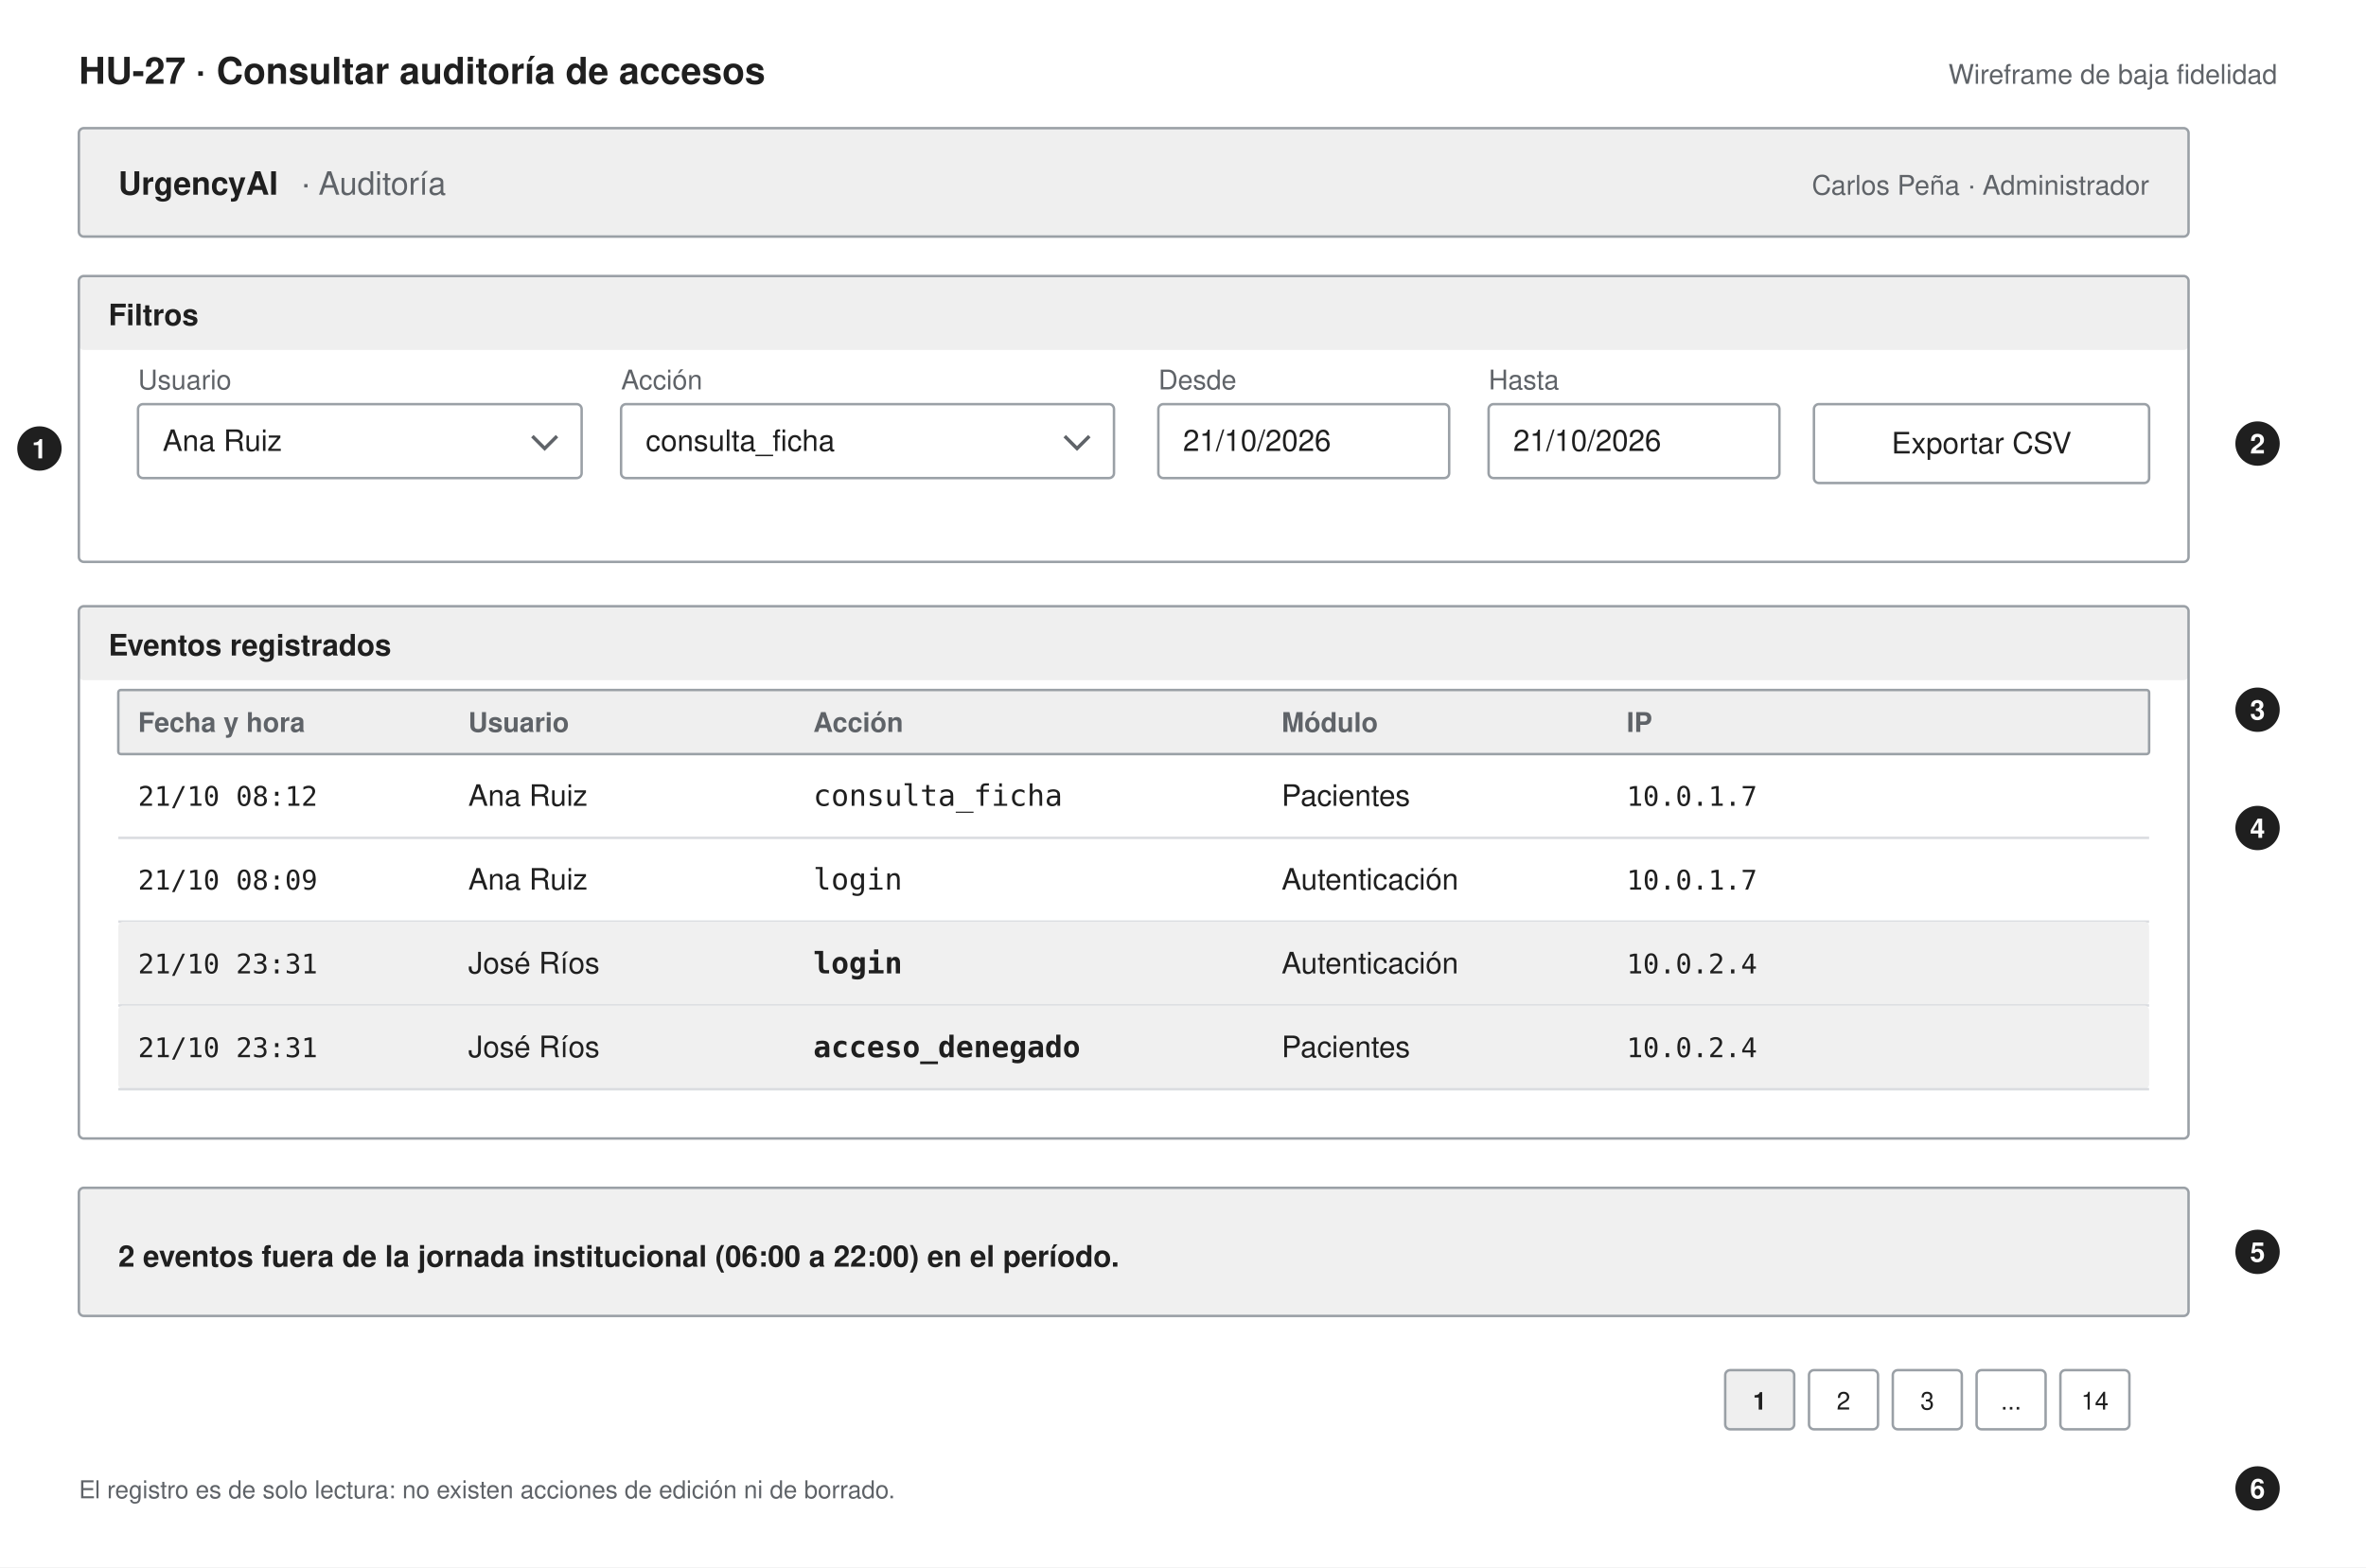
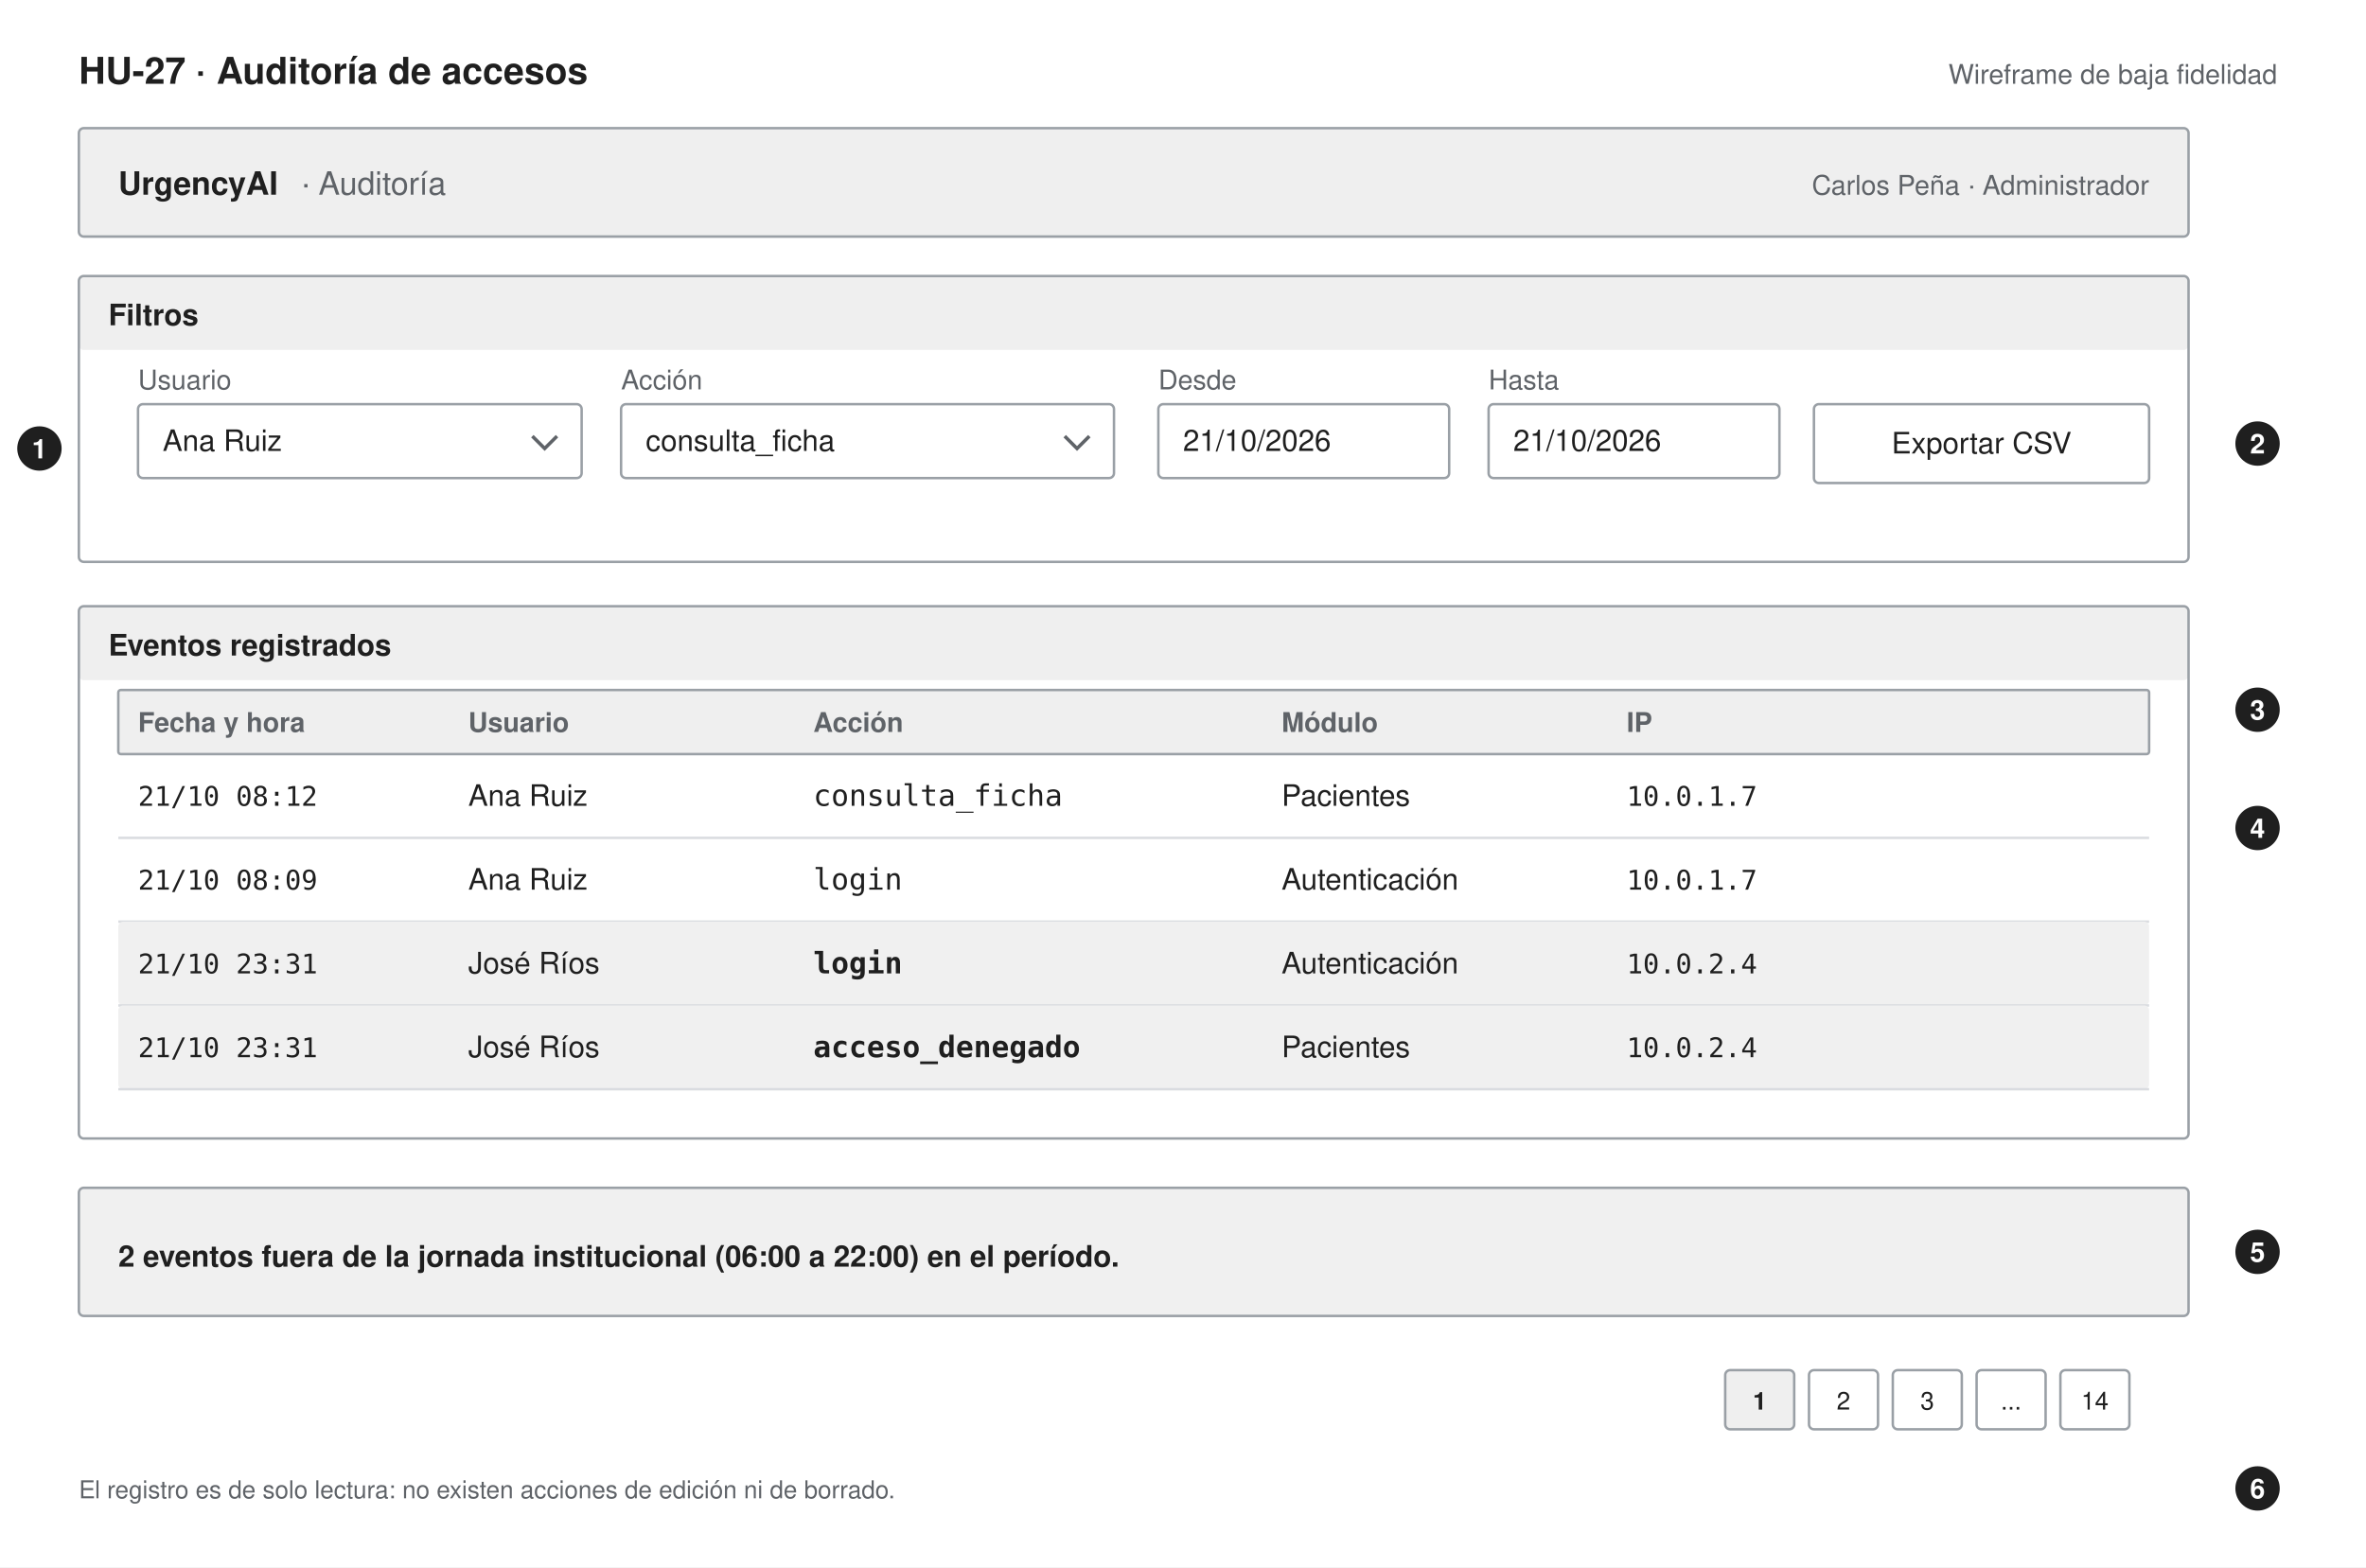
<svg xmlns="http://www.w3.org/2000/svg" width="960" height="636" viewBox="0 0 960 636" role="img">
  <rect width="960" height="636" fill="#FFFFFF" />
-   <text x="32" y="34" font-family="Helvetica Neue,Helvetica,Arial,sans-serif" font-size="15" font-weight="600" text-anchor="start" fill="#1F1F1F">HU-27 · Consultar auditoría de accesos</text>
+   <text x="32" y="34" font-family="Helvetica Neue,Helvetica,Arial,sans-serif" font-size="15" font-weight="600" text-anchor="start" fill="#1F1F1F">HU-27 · Auditoría de accesos</text>
  <text x="924" y="34" font-family="Helvetica Neue,Helvetica,Arial,sans-serif" font-size="11" font-weight="normal" text-anchor="end" fill="#5F6368">Wireframe de baja fidelidad</text>
  <rect x="32" y="52" width="856" height="44" rx="2" fill="#EFEFEF" stroke="#9AA0A6" stroke-width="1" />
  <text x="48" y="79" font-family="Helvetica Neue,Helvetica,Arial,sans-serif" font-size="13" font-weight="700" text-anchor="start" fill="#1F1F1F">UrgencyAI</text>
  <text x="122" y="79" font-family="Helvetica Neue,Helvetica,Arial,sans-serif" font-size="13" font-weight="normal" text-anchor="start" fill="#5F6368">· Auditoría</text>
  <text x="872" y="79" font-family="Helvetica Neue,Helvetica,Arial,sans-serif" font-size="11" font-weight="normal" text-anchor="end" fill="#5F6368">Carlos Peña · Administrador</text>
  <rect x="32" y="112" width="856" height="116" rx="2" fill="#FFFFFF" stroke="none" stroke-width="1" />
  <rect x="32" y="112" width="856" height="30" rx="2" fill="#EFEFEF" stroke="none" stroke-width="1" />
  <text x="44" y="132" font-family="Helvetica Neue,Helvetica,Arial,sans-serif" font-size="12" font-weight="600" text-anchor="start" fill="#1F1F1F">Filtros</text>
  <rect x="32" y="112" width="856" height="116" rx="2" fill="none" stroke="#9AA0A6" stroke-width="1" />
  <text x="56" y="158" font-family="Helvetica Neue,Helvetica,Arial,sans-serif" font-size="11" font-weight="normal" text-anchor="start" fill="#5F6368">Usuario</text>
  <rect x="56" y="164" width="180" height="30" rx="2" fill="#FFFFFF" stroke="#9AA0A6" stroke-width="1" />
  <text x="66" y="183.0" font-family="Helvetica Neue,Helvetica,Arial,sans-serif" font-size="12" font-weight="normal" text-anchor="start" fill="#1F1F1F">Ana Ruiz</text>
  <path d="M 216 177.0 l 5 5 l 5 -5" fill="none" stroke="#5F6368" stroke-width="1.4" />
  <text x="252" y="158" font-family="Helvetica Neue,Helvetica,Arial,sans-serif" font-size="11" font-weight="normal" text-anchor="start" fill="#5F6368">Acción</text>
  <rect x="252" y="164" width="200" height="30" rx="2" fill="#FFFFFF" stroke="#9AA0A6" stroke-width="1" />
  <text x="262" y="183.0" font-family="Helvetica Neue,Helvetica,Arial,sans-serif" font-size="12" font-weight="normal" text-anchor="start" fill="#1F1F1F">consulta_ficha</text>
  <path d="M 432 177.0 l 5 5 l 5 -5" fill="none" stroke="#5F6368" stroke-width="1.4" />
  <text x="470" y="158" font-family="Helvetica Neue,Helvetica,Arial,sans-serif" font-size="11" font-weight="normal" text-anchor="start" fill="#5F6368">Desde</text>
  <rect x="470" y="164" width="118" height="30" rx="2" fill="#FFFFFF" stroke="#9AA0A6" stroke-width="1" />
  <text x="480" y="183.0" font-family="Helvetica Neue,Helvetica,Arial,sans-serif" font-size="12" font-weight="normal" text-anchor="start" fill="#1F1F1F">21/10/2026</text>
  <text x="604" y="158" font-family="Helvetica Neue,Helvetica,Arial,sans-serif" font-size="11" font-weight="normal" text-anchor="start" fill="#5F6368">Hasta</text>
  <rect x="604" y="164" width="118" height="30" rx="2" fill="#FFFFFF" stroke="#9AA0A6" stroke-width="1" />
  <text x="614" y="183.0" font-family="Helvetica Neue,Helvetica,Arial,sans-serif" font-size="12" font-weight="normal" text-anchor="start" fill="#1F1F1F">21/10/2026</text>
  <rect x="736" y="164" width="136" height="32" rx="2" fill="#FFFFFF" stroke="#9AA0A6" stroke-width="1" />
  <text x="804.0" y="184.0" font-family="Helvetica Neue,Helvetica,Arial,sans-serif" font-size="12" font-weight="normal" text-anchor="middle" fill="#1F1F1F">Exportar CSV</text>
  <circle cx="16" cy="182" r="9" fill="#1F1F1F" />
  <text x="16" y="186" font-family="Helvetica Neue,Helvetica,Arial,sans-serif" font-size="11" font-weight="700" text-anchor="middle" fill="#FFFFFF">1</text>
  <circle cx="916" cy="180" r="9" fill="#1F1F1F" />
  <text x="916" y="184" font-family="Helvetica Neue,Helvetica,Arial,sans-serif" font-size="11" font-weight="700" text-anchor="middle" fill="#FFFFFF">2</text>
  <rect x="32" y="246" width="856" height="216" rx="2" fill="#FFFFFF" stroke="none" stroke-width="1" />
  <rect x="32" y="246" width="856" height="30" rx="2" fill="#EFEFEF" stroke="none" stroke-width="1" />
  <text x="44" y="266" font-family="Helvetica Neue,Helvetica,Arial,sans-serif" font-size="12" font-weight="600" text-anchor="start" fill="#1F1F1F">Eventos registrados</text>
  <rect x="32" y="246" width="856" height="216" rx="2" fill="none" stroke="#9AA0A6" stroke-width="1" />
  <rect x="48" y="280" width="824" height="26" rx="1" fill="#EFEFEF" stroke="#9AA0A6" stroke-width="1" />
  <text x="56" y="297" font-family="Helvetica Neue,Helvetica,Arial,sans-serif" font-size="11" font-weight="600" text-anchor="start" fill="#5F6368">Fecha y hora</text>
  <text x="190" y="297" font-family="Helvetica Neue,Helvetica,Arial,sans-serif" font-size="11" font-weight="600" text-anchor="start" fill="#5F6368">Usuario</text>
  <text x="330" y="297" font-family="Helvetica Neue,Helvetica,Arial,sans-serif" font-size="11" font-weight="600" text-anchor="start" fill="#5F6368">Acción</text>
  <text x="520" y="297" font-family="Helvetica Neue,Helvetica,Arial,sans-serif" font-size="11" font-weight="600" text-anchor="start" fill="#5F6368">Módulo</text>
  <text x="660" y="297" font-family="Helvetica Neue,Helvetica,Arial,sans-serif" font-size="11" font-weight="600" text-anchor="start" fill="#5F6368">IP</text>
  <line x1="48" y1="340" x2="872" y2="340" stroke="#DADCE0" stroke-width="1" />
  <text x="56" y="327" font-family="SF Mono,Menlo,Consolas,monospace" font-size="11" font-weight="normal" text-anchor="start" fill="#1F1F1F">21/10 08:12</text>
  <text x="190" y="327" font-family="Helvetica Neue,Helvetica,Arial,sans-serif" font-size="12" font-weight="normal" text-anchor="start" fill="#1F1F1F">Ana Ruiz</text>
  <text x="330" y="327" font-family="SF Mono,Menlo,Consolas,monospace" font-size="12" font-weight="normal" text-anchor="start" fill="#1F1F1F">consulta_ficha</text>
  <text x="520" y="327" font-family="Helvetica Neue,Helvetica,Arial,sans-serif" font-size="12" font-weight="normal" text-anchor="start" fill="#1F1F1F">Pacientes</text>
  <text x="660" y="327" font-family="SF Mono,Menlo,Consolas,monospace" font-size="11" font-weight="normal" text-anchor="start" fill="#1F1F1F">10.0.1.7</text>
  <line x1="48" y1="374" x2="872" y2="374" stroke="#DADCE0" stroke-width="1" />
  <text x="56" y="361" font-family="SF Mono,Menlo,Consolas,monospace" font-size="11" font-weight="normal" text-anchor="start" fill="#1F1F1F">21/10 08:09</text>
  <text x="190" y="361" font-family="Helvetica Neue,Helvetica,Arial,sans-serif" font-size="12" font-weight="normal" text-anchor="start" fill="#1F1F1F">Ana Ruiz</text>
  <text x="330" y="361" font-family="SF Mono,Menlo,Consolas,monospace" font-size="12" font-weight="normal" text-anchor="start" fill="#1F1F1F">login</text>
  <text x="520" y="361" font-family="Helvetica Neue,Helvetica,Arial,sans-serif" font-size="12" font-weight="normal" text-anchor="start" fill="#1F1F1F">Autenticación</text>
  <text x="660" y="361" font-family="SF Mono,Menlo,Consolas,monospace" font-size="11" font-weight="normal" text-anchor="start" fill="#1F1F1F">10.0.1.7</text>
  <rect x="48" y="374" width="824" height="34" rx="2" fill="#F0F0F0" stroke="none" stroke-width="1" />
  <line x1="48" y1="408" x2="872" y2="408" stroke="#DADCE0" stroke-width="1" />
  <text x="56" y="395" font-family="SF Mono,Menlo,Consolas,monospace" font-size="11" font-weight="normal" text-anchor="start" fill="#1F1F1F">21/10 23:31</text>
  <text x="190" y="395" font-family="Helvetica Neue,Helvetica,Arial,sans-serif" font-size="12" font-weight="normal" text-anchor="start" fill="#1F1F1F">José Ríos</text>
  <text x="330" y="395" font-family="SF Mono,Menlo,Consolas,monospace" font-size="12" font-weight="600" text-anchor="start" fill="#1F1F1F">login</text>
  <text x="520" y="395" font-family="Helvetica Neue,Helvetica,Arial,sans-serif" font-size="12" font-weight="normal" text-anchor="start" fill="#1F1F1F">Autenticación</text>
  <text x="660" y="395" font-family="SF Mono,Menlo,Consolas,monospace" font-size="11" font-weight="normal" text-anchor="start" fill="#1F1F1F">10.0.2.4</text>
  <rect x="48" y="408" width="824" height="34" rx="2" fill="#F0F0F0" stroke="none" stroke-width="1" />
  <line x1="48" y1="442" x2="872" y2="442" stroke="#DADCE0" stroke-width="1" />
  <text x="56" y="429" font-family="SF Mono,Menlo,Consolas,monospace" font-size="11" font-weight="normal" text-anchor="start" fill="#1F1F1F">21/10 23:31</text>
  <text x="190" y="429" font-family="Helvetica Neue,Helvetica,Arial,sans-serif" font-size="12" font-weight="normal" text-anchor="start" fill="#1F1F1F">José Ríos</text>
  <text x="330" y="429" font-family="SF Mono,Menlo,Consolas,monospace" font-size="12" font-weight="600" text-anchor="start" fill="#1F1F1F">acceso_denegado</text>
  <text x="520" y="429" font-family="Helvetica Neue,Helvetica,Arial,sans-serif" font-size="12" font-weight="normal" text-anchor="start" fill="#1F1F1F">Pacientes</text>
  <text x="660" y="429" font-family="SF Mono,Menlo,Consolas,monospace" font-size="11" font-weight="normal" text-anchor="start" fill="#1F1F1F">10.0.2.4</text>
  <rect x="32" y="482" width="856" height="52" rx="2" fill="#F0F0F0" stroke="#9AA0A6" stroke-width="1" />
  <text x="48" y="514" font-family="Helvetica Neue,Helvetica,Arial,sans-serif" font-size="12" font-weight="600" text-anchor="start" fill="#1F1F1F">2 eventos fuera de la jornada institucional (06:00 a 22:00) en el período.</text>
  <rect x="700" y="556" width="28" height="24" rx="2" fill="#EFEFEF" stroke="#9AA0A6" stroke-width="1" />
  <text x="714" y="572" font-family="Helvetica Neue,Helvetica,Arial,sans-serif" font-size="10" font-weight="600" text-anchor="middle" fill="#1F1F1F">1</text>
  <rect x="734" y="556" width="28" height="24" rx="2" fill="#FFFFFF" stroke="#9AA0A6" stroke-width="1" />
  <text x="748" y="572" font-family="Helvetica Neue,Helvetica,Arial,sans-serif" font-size="10" font-weight="normal" text-anchor="middle" fill="#1F1F1F">2</text>
  <rect x="768" y="556" width="28" height="24" rx="2" fill="#FFFFFF" stroke="#9AA0A6" stroke-width="1" />
  <text x="782" y="572" font-family="Helvetica Neue,Helvetica,Arial,sans-serif" font-size="10" font-weight="normal" text-anchor="middle" fill="#1F1F1F">3</text>
  <rect x="802" y="556" width="28" height="24" rx="2" fill="#FFFFFF" stroke="#9AA0A6" stroke-width="1" />
  <text x="816" y="572" font-family="Helvetica Neue,Helvetica,Arial,sans-serif" font-size="10" font-weight="normal" text-anchor="middle" fill="#1F1F1F">...</text>
  <rect x="836" y="556" width="28" height="24" rx="2" fill="#FFFFFF" stroke="#9AA0A6" stroke-width="1" />
  <text x="850" y="572" font-family="Helvetica Neue,Helvetica,Arial,sans-serif" font-size="10" font-weight="normal" text-anchor="middle" fill="#1F1F1F">14</text>
  <text x="32" y="608" font-family="Helvetica Neue,Helvetica,Arial,sans-serif" font-size="10" font-weight="normal" text-anchor="start" fill="#5F6368">El registro es de solo lectura: no existen acciones de edición ni de borrado.</text>
  <circle cx="916" cy="288" r="9" fill="#1F1F1F" />
  <text x="916" y="292" font-family="Helvetica Neue,Helvetica,Arial,sans-serif" font-size="11" font-weight="700" text-anchor="middle" fill="#FFFFFF">3</text>
  <circle cx="916" cy="336" r="9" fill="#1F1F1F" />
  <text x="916" y="340" font-family="Helvetica Neue,Helvetica,Arial,sans-serif" font-size="11" font-weight="700" text-anchor="middle" fill="#FFFFFF">4</text>
  <circle cx="916" cy="508" r="9" fill="#1F1F1F" />
  <text x="916" y="512" font-family="Helvetica Neue,Helvetica,Arial,sans-serif" font-size="11" font-weight="700" text-anchor="middle" fill="#FFFFFF">5</text>
  <circle cx="916" cy="604" r="9" fill="#1F1F1F" />
  <text x="916" y="608" font-family="Helvetica Neue,Helvetica,Arial,sans-serif" font-size="11" font-weight="700" text-anchor="middle" fill="#FFFFFF">6</text>
</svg>
